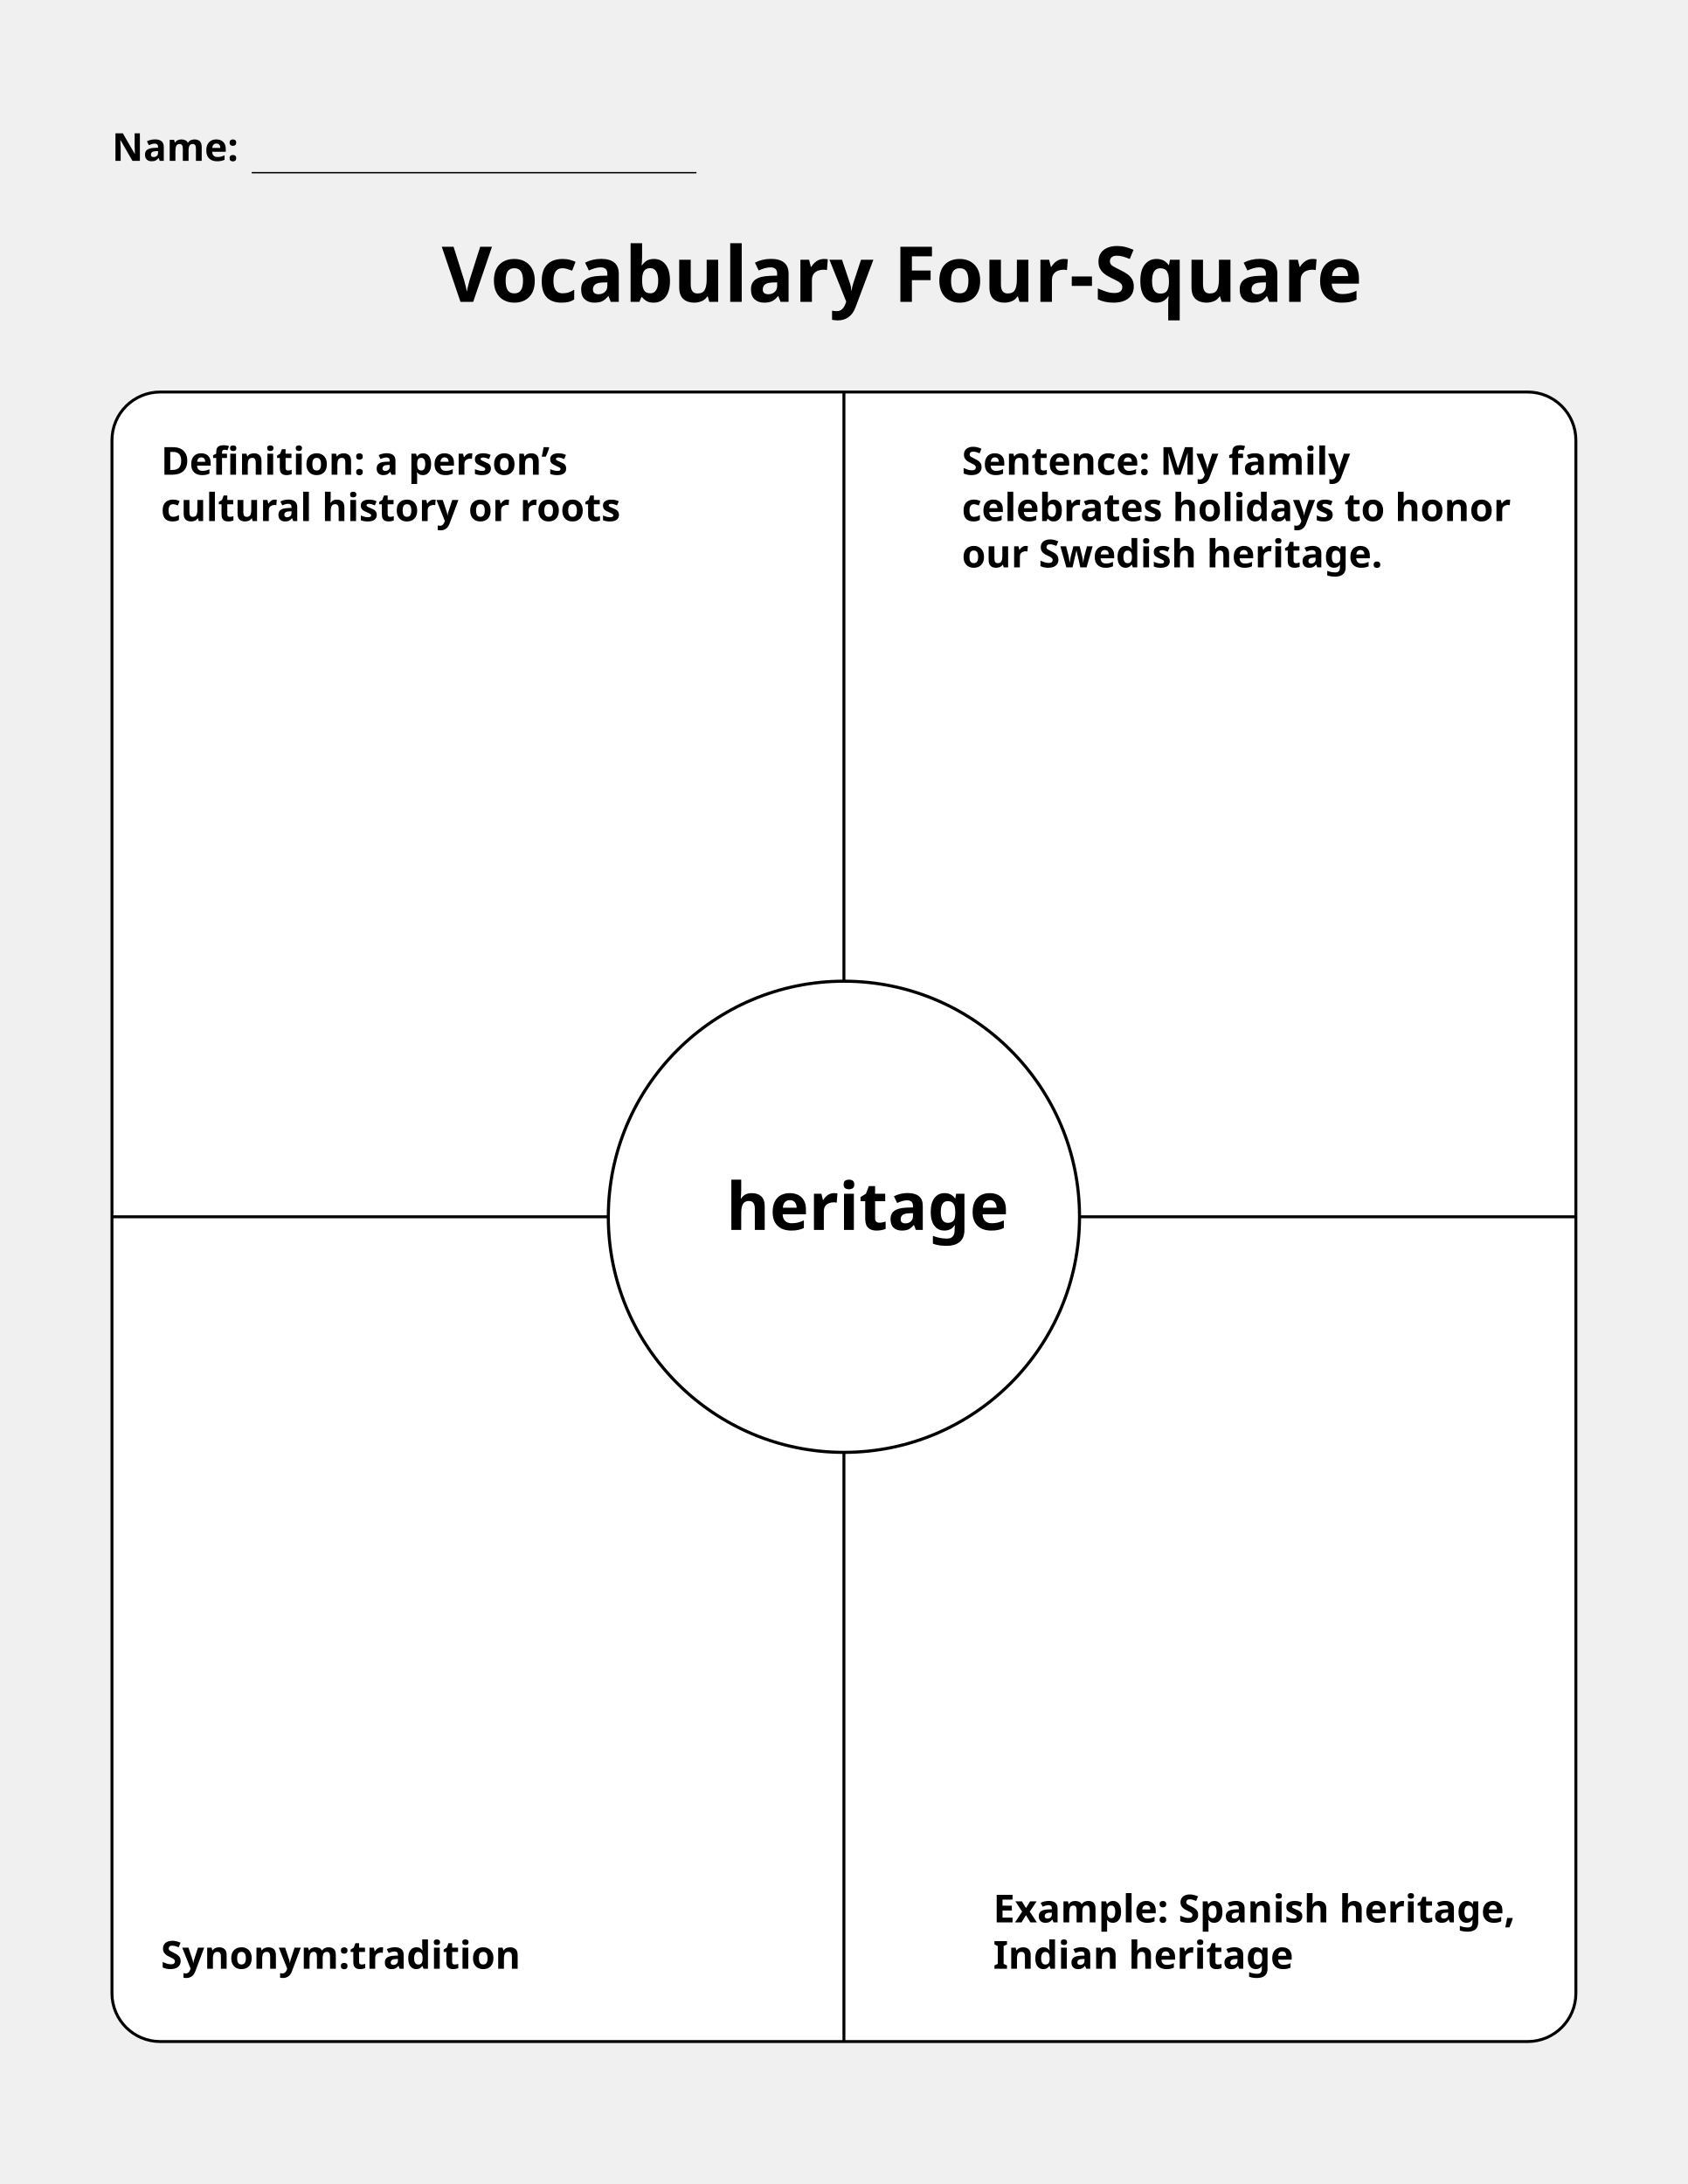
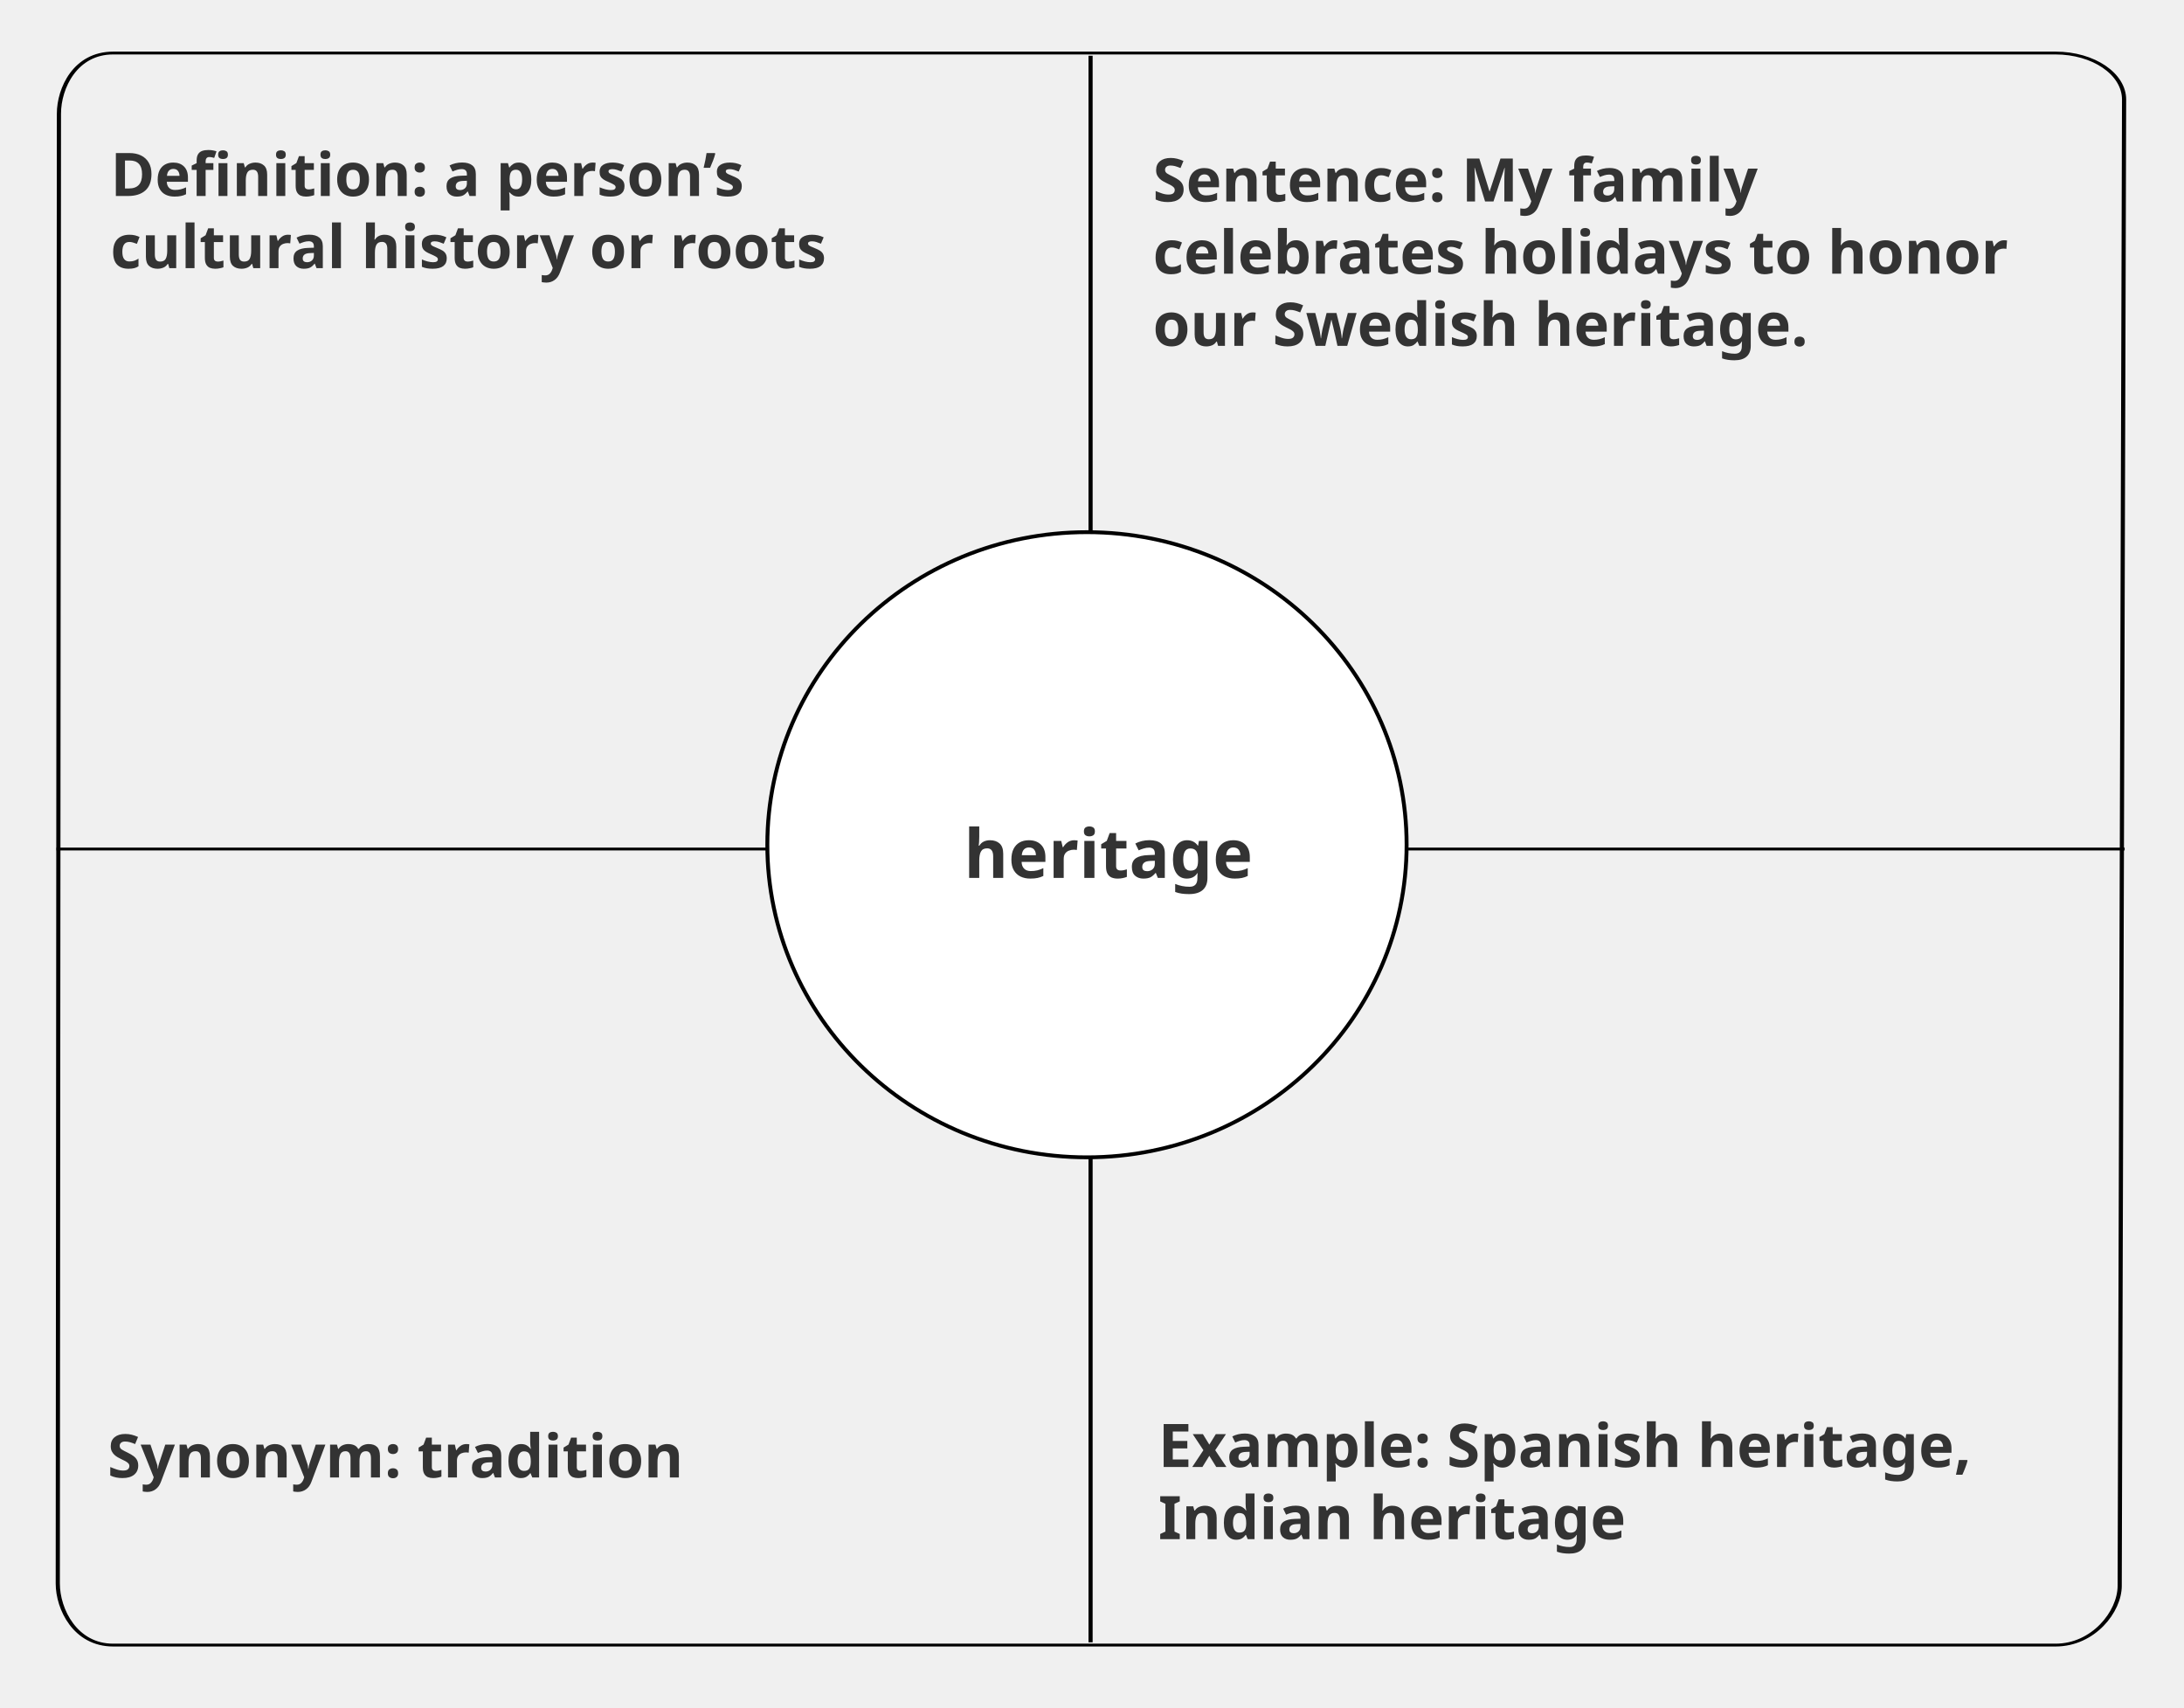
- <svg xmlns="http://www.w3.org/2000/svg" version="1.1" x="0px" y="0px" viewBox="0 0 612 792" style="enable-background:new 0 0 612 792;" xml:space="preserve">
-   <style type="text/css">
- 	.st0{font-family:sans-serif; font-weight:600; text-align:left;}
- 	.st1{font-size:14px; font-family:sans-serif; font-weight:600; text-align:left;}
- 	.st2{font-family:sans-serif; font-weight:600; text-align:left;}
- 	.st3{font-size:28px;}
- 	.st4{fill:#FFFFFF;}
- 	.st5{fill:none;stroke:#000000;stroke-width:1.062;stroke-miterlimit:10;}
- 	.st6{stroke:#000000;stroke-width:0.5;stroke-miterlimit:10;}
- 	.st7{fill:#FFFFFF;stroke:#000000;stroke-width:1.062;stroke-miterlimit:10;}
- 	.st8{display:none;fill:#FFFFFF;stroke:#000000;stroke-width:1.131;stroke-miterlimit:10;}
- 	.st9{fill:#FFFFFF;stroke:#000000;stroke-width:1.131;stroke-miterlimit:10;}
- 	.st10{font-size:24px;}
- </style>
-   <g id="Layer_1">
-     <text transform="matrix(1 0 0 1 40.5986 58.3419)" class="st0 st1">Name: </text>
-     <text transform="matrix(1 0 0 1 160.186 109.4715)" class="st2 st3">Vocabulary Four-Square</text>
+ <svg xmlns="http://www.w3.org/2000/svg" version="1.1" viewBox="0 0 580.967 454.157">
+   <defs />
+   <g id="Layer_1" transform="matrix(1.042124, 0, 0, 0.707937, -30.43987, -86.53403)" style="">
    <g>
      <g>
-         <path class="st4" d="M553.91,740.34H58.09c-9.66,0-17.49-7.83-17.49-17.49v-563.2c0-9.66,7.83-17.49,17.49-17.49h495.82     c9.66,0,17.49,7.83,17.49,17.49v563.2C571.4,732.51,563.57,740.34,553.91,740.34z" />
-         <path class="st5" d="M553.91,740.34H58.09c-9.66,0-17.49-7.83-17.49-17.49v-563.2c0-9.66,7.83-17.49,17.49-17.49h495.82     c9.66,0,17.49,7.83,17.49,17.49v563.2C571.4,732.51,563.57,740.34,553.91,740.34z" />
+         <path class="st5" d="M 553.91 740.34 L 58.09 740.34 C 48.43 740.34 43.958 726.87 43.958 717.21 L 44.252 164.971 C 44.252 155.311 48.43 142.16 58.09 142.16 L 553.91 142.16 C 563.57 142.16 571.4 149.99 571.4 159.65 L 570.279 718.095 C 570.279 727.755 563.57 740.34 553.91 740.34 Z" style="fill: none; stroke: rgb(0, 0, 0); stroke-miterlimit: 10; stroke-width: 1.062px;" />
      </g>
    </g>
-     <line class="st6" x1="91.27" y1="62.62" x2="252.53" y2="62.62" />
  </g>
-   <g id="Layer_2">
-     <line class="st7" x1="306" y1="142.16" x2="306" y2="740.34" />
-     <line class="st7" x1="40.6" y1="441.25" x2="571.4" y2="441.25" />
-     <circle class="st8" cx="306" cy="451.25" r="85.43" />
-     <g id="Layer_3">
-       <circle class="st9" cx="306" cy="441.25" r="85.43" />
-     </g>
-     <text transform="matrix(1 0 0 1 263.3086 446.0146)" class="st2 st10">heritage</text>
-     <text transform="matrix(1 0 0 1 58.3523 172.1578)">
-       <tspan x="0" y="0" class="st0 st1">Definition: a person’s</tspan>
-       <tspan x="0" y="16.8" class="st0 st1">cultural history or roots</tspan>
-     </text>
-     <text transform="matrix(1 0 0 1 58.3523 697.1382)">
-       <tspan x="0" y="16.8" class="st0 st1">Synonym:tradition</tspan>
-     </text>
-     <text transform="matrix(1 0 0 1 409.9816 172.1578)">
-       <tspan x="-61.22" y="0" class="st0 st1">Sentence: My family</tspan>
-       <tspan x="-61.22" y="16.8" class="st0 st1">celebrates holidays to honor</tspan>
-       <tspan x="-61.22" y="33.6" class="st0 st1">our Swedish heritage.</tspan>
-     </text>
-     <text transform="matrix(1 0 0 1 360.1281 697.1382)">
-       <tspan x="0" y="0" class="st0 st1">Example: Spanish heritage,</tspan>
-       <tspan x="0" y="16.8" class="st0 st1">Indian heritage</tspan>
-     </text>
+   <g id="Layer_2" transform="matrix(1.036456, 0, 0, 0.705493, -27.05294, -85.46404)" style="">
+     <line class="st7" x1="306" y1="142.16" x2="306" y2="740.34" style="fill: rgb(255, 255, 255); stroke: rgb(0, 0, 0); stroke-miterlimit: 10; stroke-width: 1.062px;" />
+     <line class="st7" x1="40.6" y1="441.25" x2="571.4" y2="441.25" style="fill: rgb(255, 255, 255); stroke: rgb(0, 0, 0); stroke-miterlimit: 10; stroke-width: 1.062px;" />
+     <circle class="st8" cx="306" cy="451.25" r="85.43" style="display: none; fill: rgb(255, 255, 255); perspective-origin: 50% 50%; stroke: rgb(0, 0, 0); stroke-miterlimit: 10; stroke-width: 1.131px;" />
  </g>
+   <circle style="fill:#FFFFFF;stroke: rgb(0, 0, 0);" transform="matrix(1.040713, 0, 0, 1.017651, -107.0009, -110.8218)" cx="380.65" cy="329.699" r="81.701" />
+   <text style="fill: rgb(51, 51, 51); font-family:sans-serif; font-size: 16px; font-weight: 700; white-space: pre;" transform="matrix(1, 0, 0, 1, 0, 5)">
+     <tspan x="29.386" y="47.132">Definition: a person’s</tspan>
+     <tspan x="29.386" dy="1.2em">cultural history or roots</tspan>
+   </text>
+   <text style="fill: rgb(51, 51, 51); font-family:sans-serif; font-size: 18px; font-weight: 700; white-space: pre;" x="256.397" y="233.513">heritage</text>
+   <text style="fill: rgb(51, 51, 51); font-family:sans-serif; font-size: 16px; font-weight: 700; white-space: pre;" transform="matrix(1, 0, 0, 1, -37.42233, 2.536905)">
+     <tspan x="344.107" y="51.056">Sentence: My family </tspan>
+     <tspan x="344.107" dy="1.2em">celebrates holidays to honor</tspan>
+     <tspan x="344.107" dy="1.2em">our Swedish heritage.</tspan>
+   </text>
+   <text style="fill: rgb(51, 51, 51); font-family:sans-serif; font-size: 16px; font-weight: 700; white-space: pre;" transform="matrix(1, 0, 0, 1, -185.954, 75)">
+     <tspan x="214.554" y="318">Synonym: tradition</tspan>
+   </text>
+   <text style="fill: rgb(51, 51, 51); font-family:sans-serif; font-size: 16px; font-weight: 700; white-space: pre;" transform="matrix(1, 0, 0, 1, 4, 40)">
+     <tspan x="304.111" y="350.208">Example: Spanish heritage,</tspan>
+     <tspan x="304.111" dy="1.2em">Indian heritage</tspan>
+   </text>
</svg>
